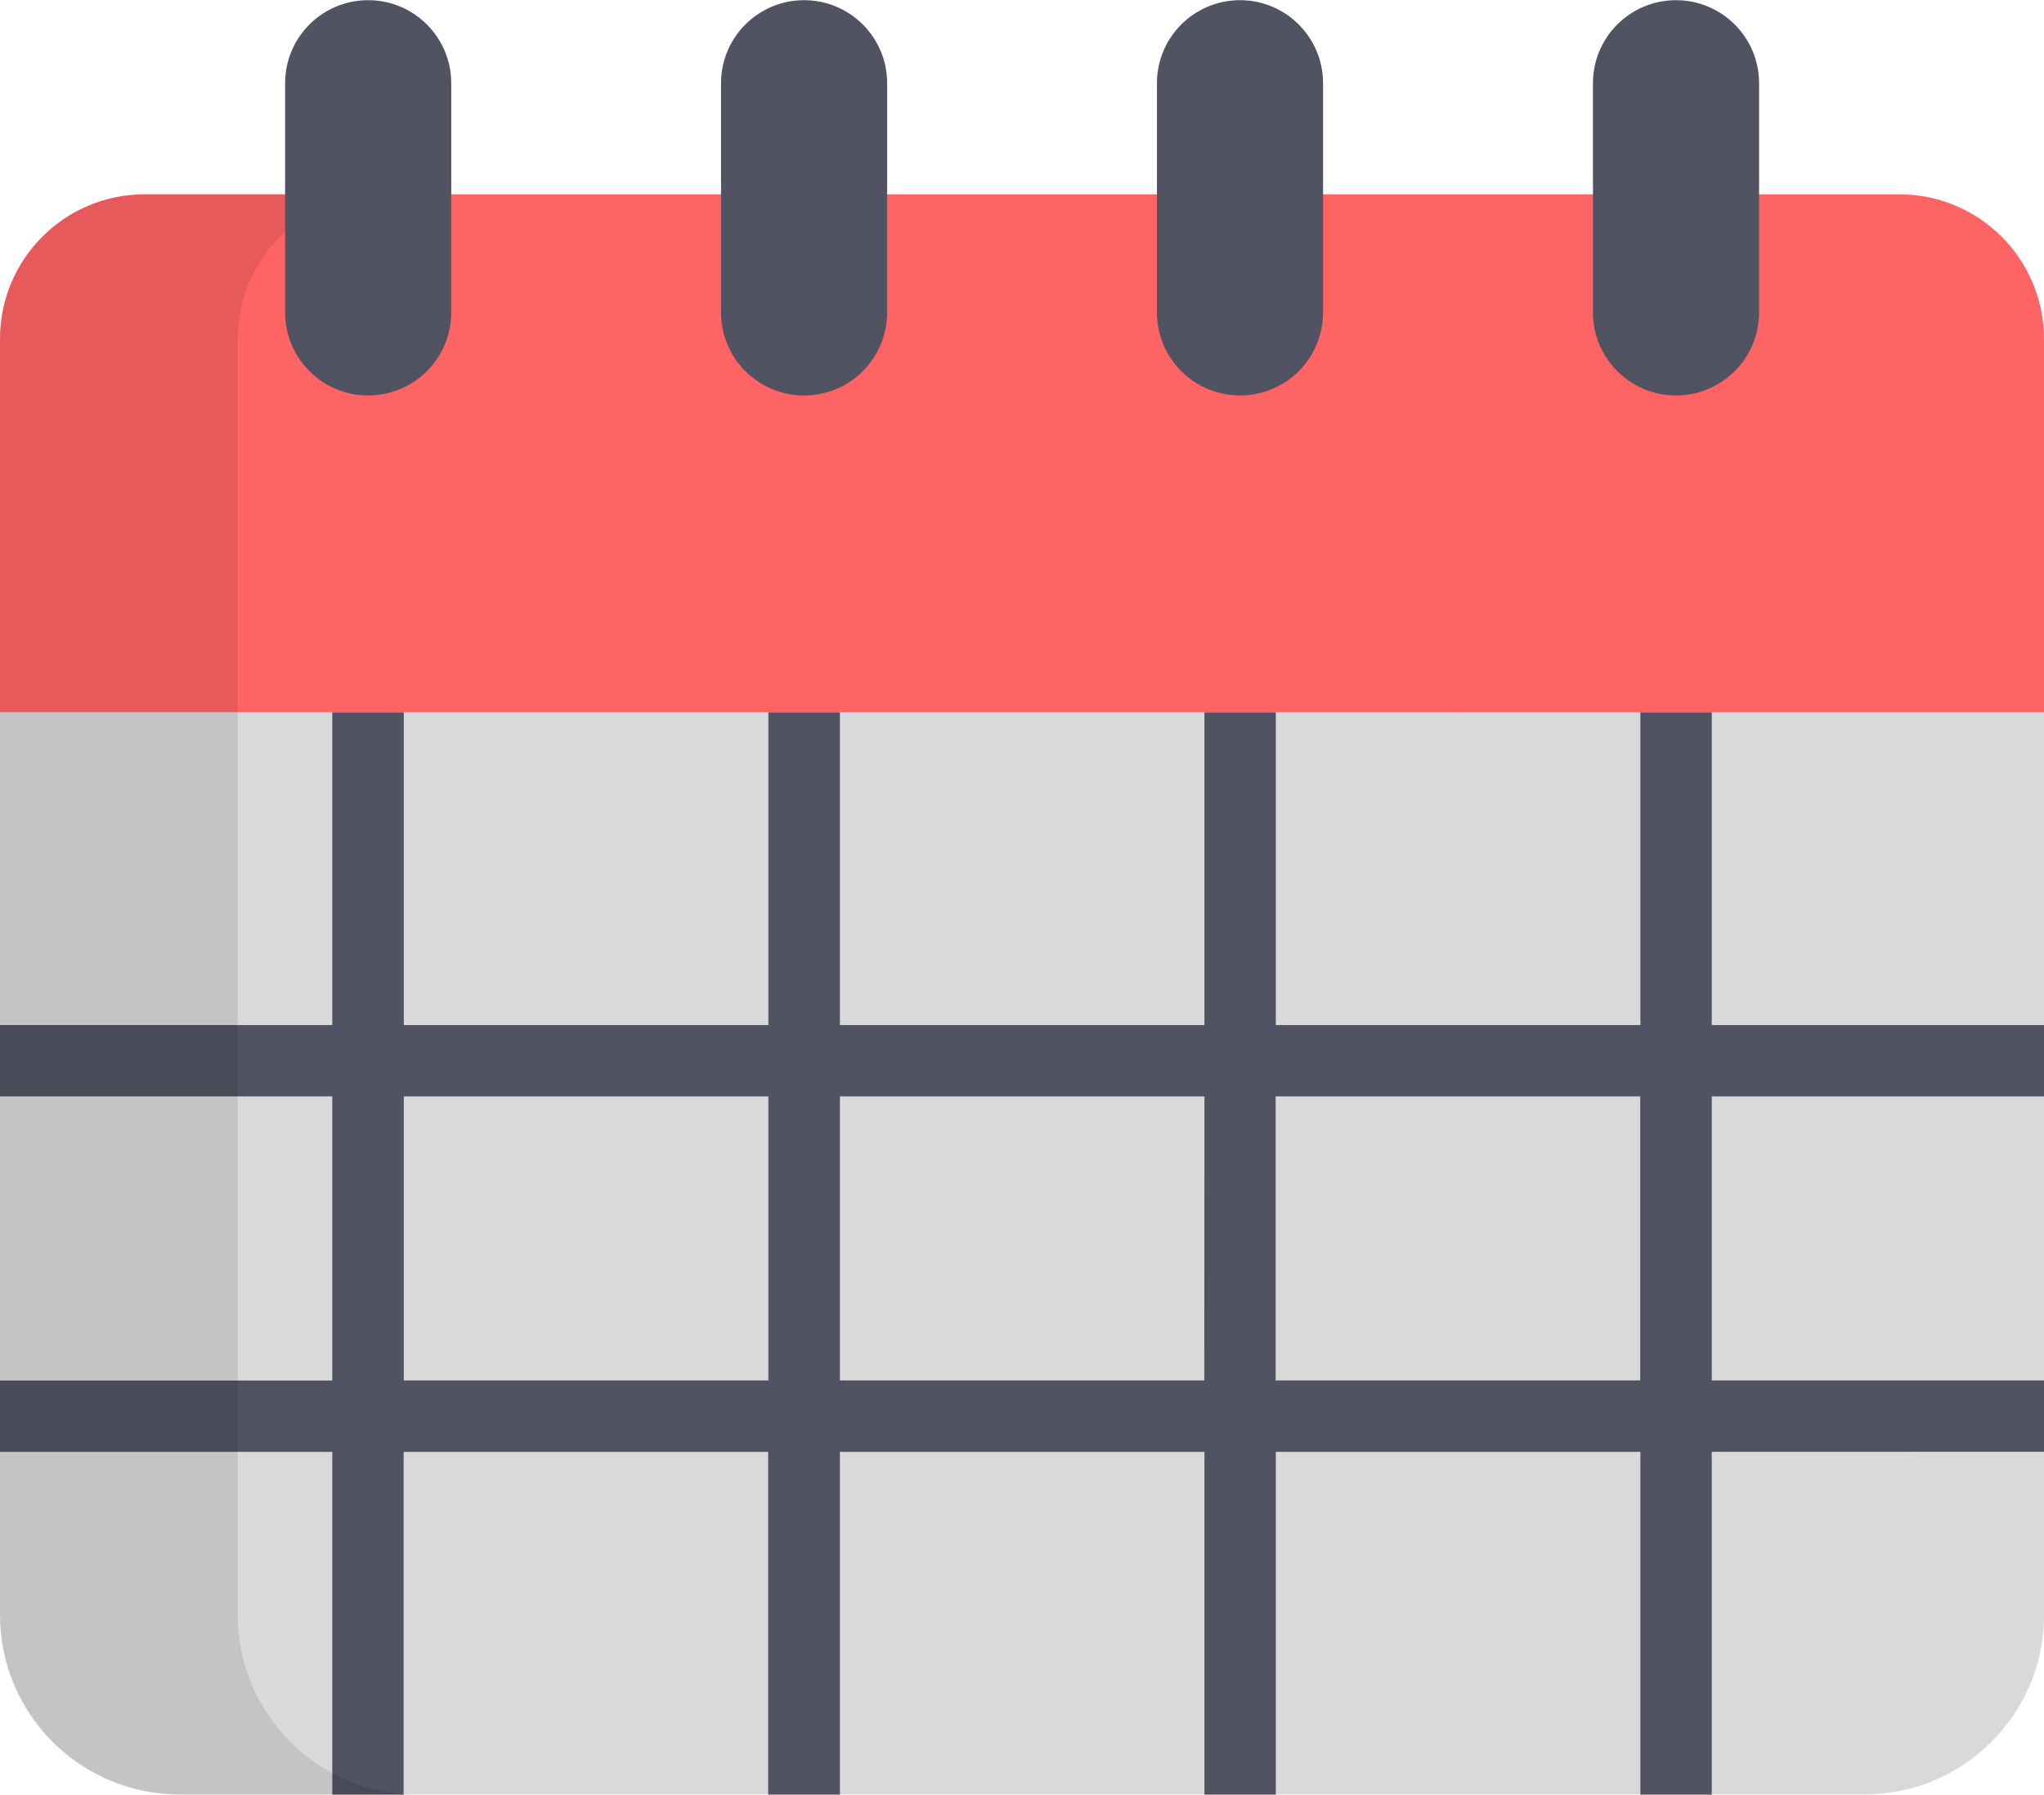
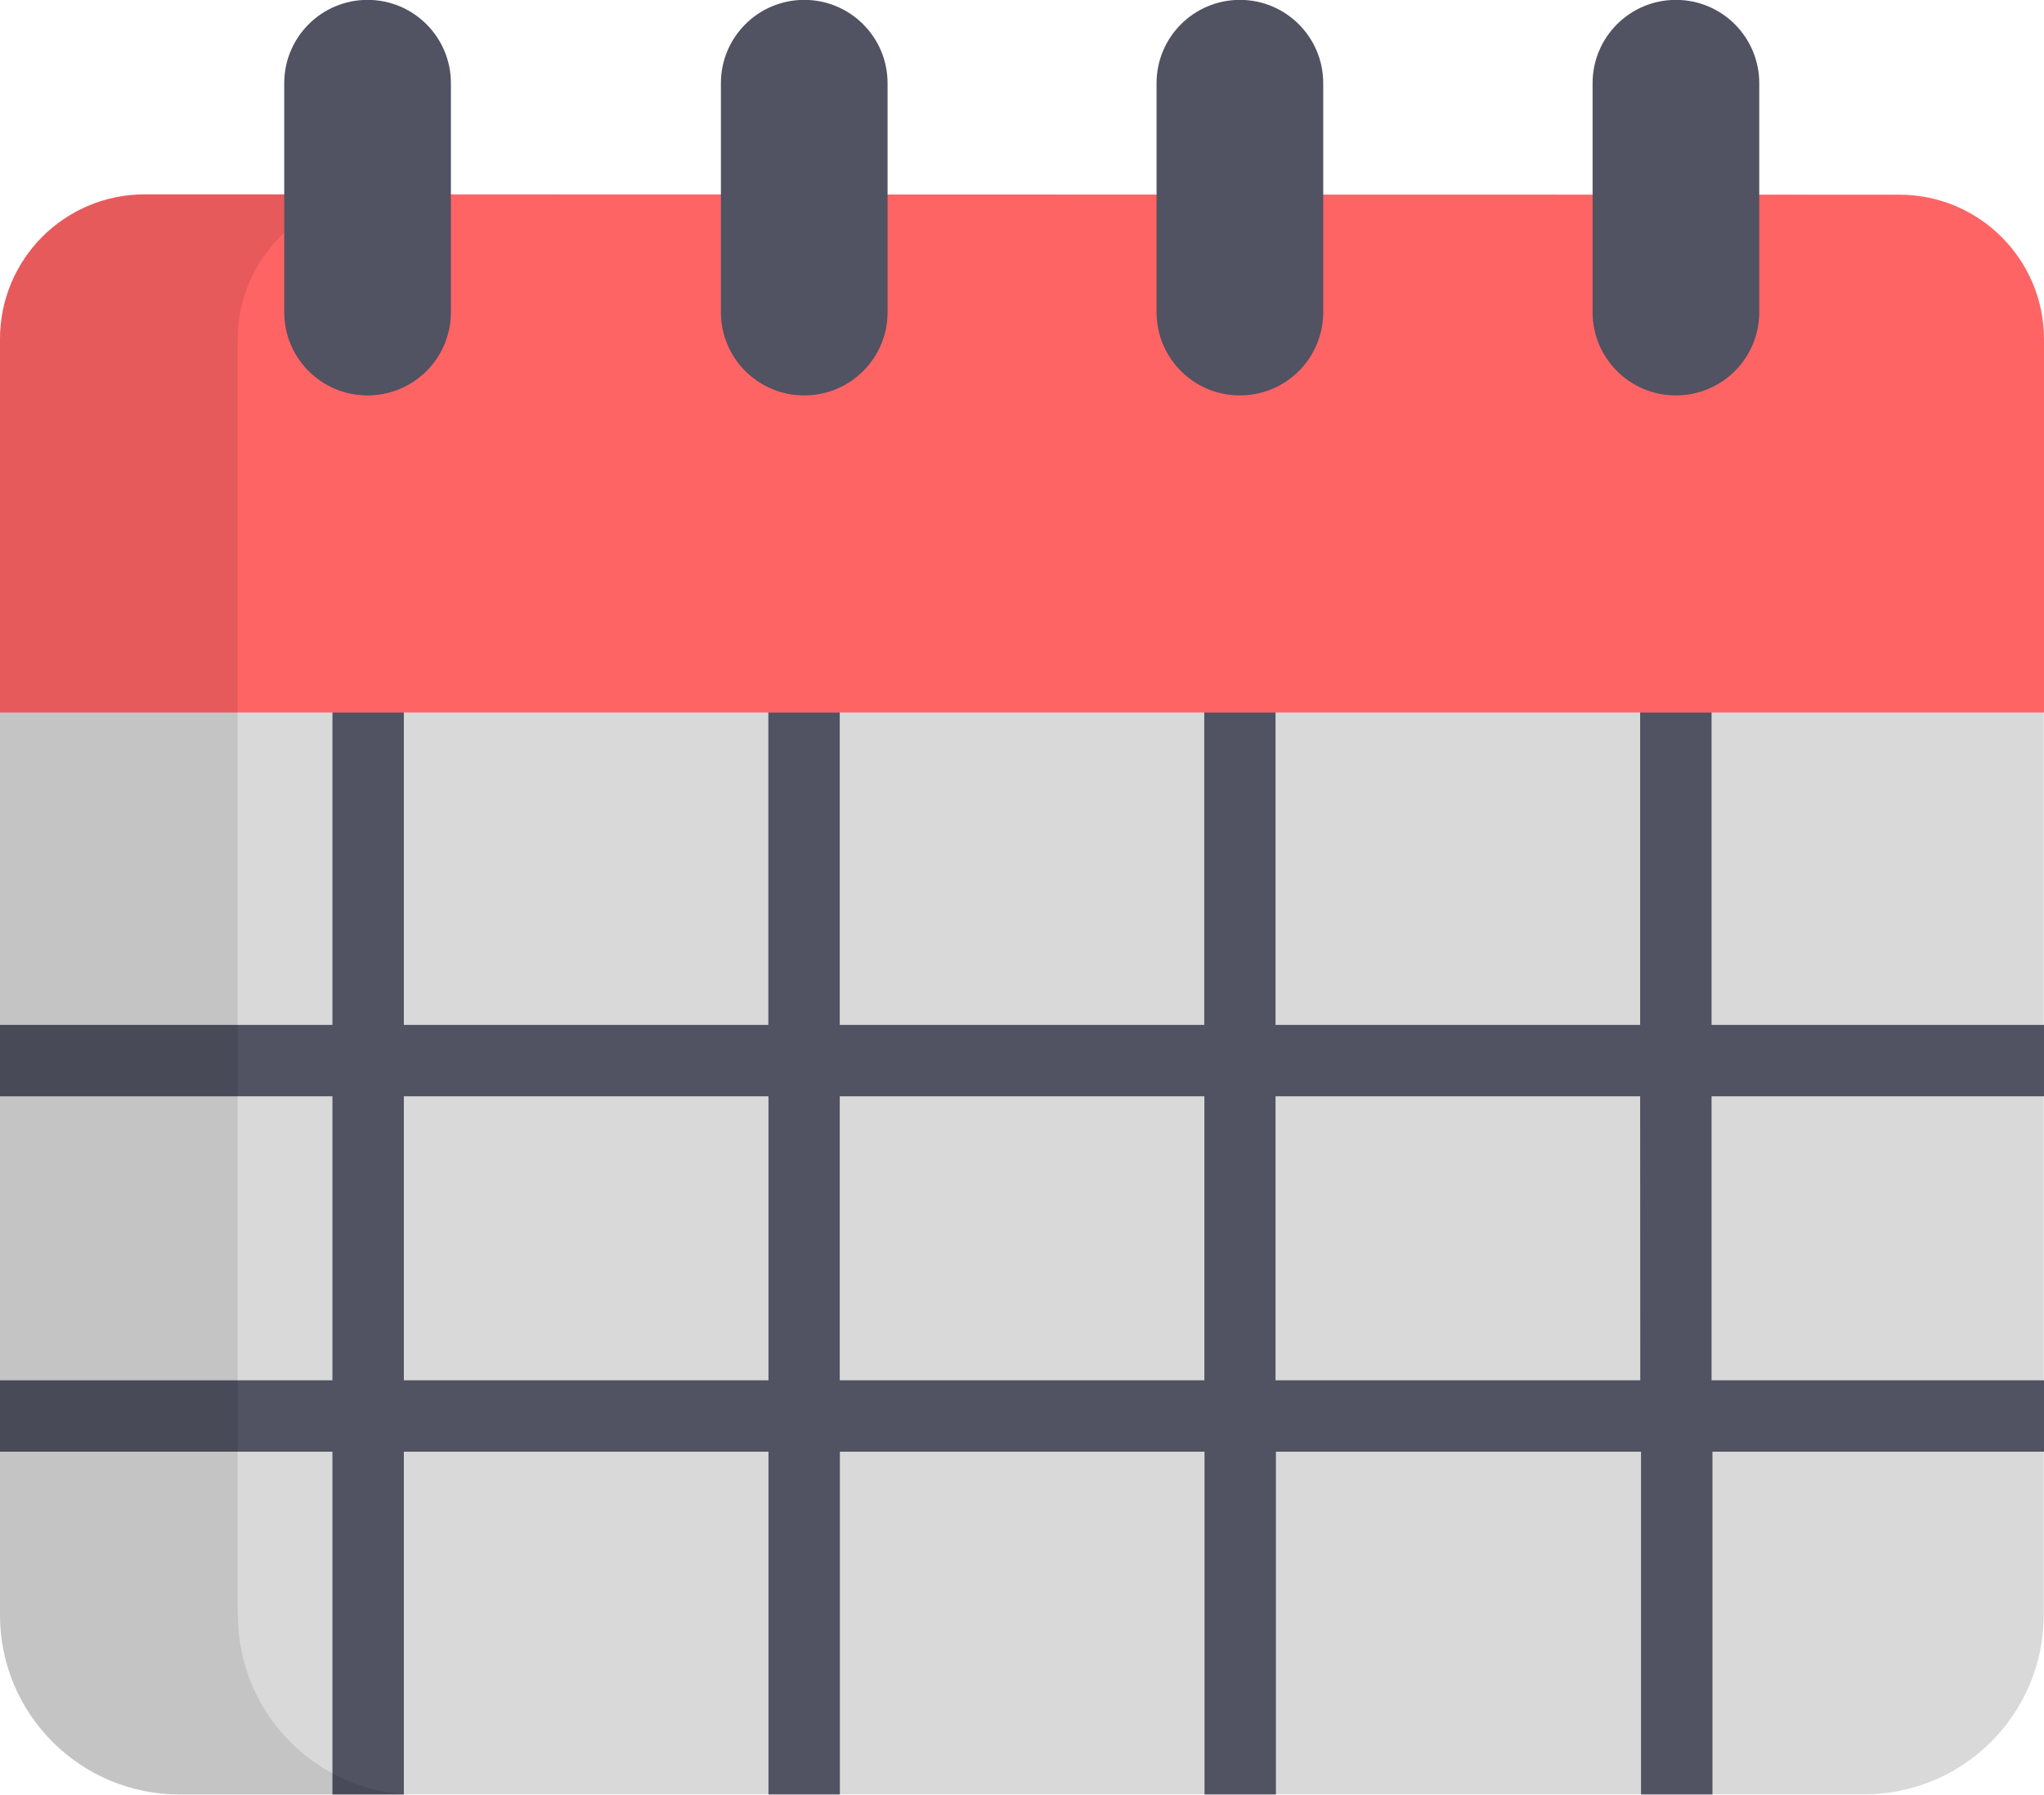
- <svg xmlns="http://www.w3.org/2000/svg" width="22.146" height="19.449" viewBox="0 0 22.146 19.449">
+ <svg xmlns="http://www.w3.org/2000/svg" width="15.943" height="14" viewBox="0 0 15.943 14">
  <defs>
    <style>
-             .cls-1{fill:#d9d9d9}.cls-2{fill:#515262}.cls-3{fill:#ff6465}.cls-4{opacity:.1}
+             .prefix__cls-2{fill:#515262}
        </style>
  </defs>
-   <g id="calendar_2_" data-name="calendar (2)" transform="translate(0 -31.186)">
-     <path id="Path_2305" d="M0 209.618v9.782a1.947 1.947 0 0 0 1.947 1.947H20.2a1.947 1.947 0 0 0 1.947-1.947v-9.784z" class="cls-1" data-name="Path 2305" transform="translate(0 -170.714)" />
-     <path id="Path_2306" d="M22.146 217.631v-.773h-3.6v-3.078h3.6v-.773h-3.6v-3.391h-.773v3.391h-3.95v-3.391h-.773v3.391H9.1v-3.391h-.775v3.391h-3.95v-3.391H3.6v3.391H0v.773h3.6v3.079H0v.773h3.6v3.715h.773v-3.715h3.95v3.715H9.1v-3.715h3.95v3.715h.773v-3.715h3.95v3.715h.773v-3.715zm-13.821-.773h-3.95v-3.078h3.95zm4.723 0H9.1v-3.078h3.95zm4.723 0h-3.95v-3.078h3.95z" class="cls-2" data-name="Path 2306" transform="translate(0 -170.712)" />
-     <path id="Path_2307" d="M1.567 79.869A1.567 1.567 0 0 0 0 81.436v4.046h22.146v-4.046a1.567 1.567 0 0 0-1.567-1.567z" class="cls-3" data-name="Path 2307" transform="translate(0 -46.577)" />
-     <path id="Path_2308" d="M2.576 95.265V81.436a1.567 1.567 0 0 1 1.567-1.567H1.567A1.567 1.567 0 0 0 0 81.436v13.829a1.947 1.947 0 0 0 1.947 1.947h2.576a1.947 1.947 0 0 1-1.947-1.947z" class="cls-4" data-name="Path 2308" transform="translate(0 -46.577)" />
-     <g id="Group_1435" data-name="Group 1435" transform="translate(3.087 31.186)">
-       <path id="Path_2309" d="M72.265 35.472a.9.9 0 0 1-.9-.9v-2.484a.9.9 0 1 1 1.8 0v2.483a.9.9 0 0 1-.9.901z" class="cls-2" data-name="Path 2309" transform="translate(-71.363 -31.186)" />
-       <path id="Path_2310" d="M181.459 35.472a.9.9 0 0 1-.9-.9v-2.484a.9.9 0 0 1 1.8 0v2.483a.9.9 0 0 1-.9.901z" class="cls-2" data-name="Path 2310" transform="translate(-175.834 -31.186)" />
-       <path id="Path_2311" d="M290.653 35.472a.9.9 0 0 1-.9-.9v-2.484a.9.9 0 0 1 1.8 0v2.483a.9.9 0 0 1-.9.901z" class="cls-2" data-name="Path 2311" transform="translate(-280.305 -31.186)" />
-       <path id="Path_2312" d="M399.847 35.472a.9.9 0 0 1-.9-.9v-2.484a.9.9 0 1 1 1.8 0v2.483a.9.9 0 0 1-.9.901z" class="cls-2" data-name="Path 2312" transform="translate(-384.775 -31.186)" />
+   <g id="prefix__calendar_2_" data-name="calendar (2)" transform="translate(0 -31.186)">
+     <path id="prefix__Path_2305" d="M0 209.618v7.043a1.4 1.4 0 0 0 1.4 1.4h13.141a1.4 1.4 0 0 0 1.4-1.4v-7.043z" data-name="Path 2305" transform="translate(0 -172.876)" style="fill:#d9d9d9" />
+     <path id="prefix__Path_2306" d="M15.943 215.386v-.557H13.35v-2.216h2.593v-.557H13.35v-2.441h-.557v2.441H9.949v-2.441h-.556v2.441H6.55v-2.441h-.557v2.441H3.15v-2.441h-.557v2.441H0v.557h2.593v2.216H0v.557h2.593v2.674h.557v-2.674h2.844v2.674h.557v-2.674h2.844v2.674h.557v-2.674H12.8v2.674h.557v-2.674zm-9.949-.557H3.15v-2.216h2.844zm3.4 0H6.55v-2.216h2.844zm3.4 0H9.949v-2.216h2.844z" class="prefix__cls-2" data-name="Path 2306" transform="translate(0 -172.874)" />
+     <path id="prefix__Path_2307" d="M1.128 79.869A1.128 1.128 0 0 0 0 81v2.912h15.943V81a1.128 1.128 0 0 0-1.128-1.128z" data-name="Path 2307" transform="translate(0 -47.167)" style="fill:#ff6465" />
+     <path id="prefix__Path_2308" d="M1.854 90.952V81a1.128 1.128 0 0 1 1.128-1.128H1.128A1.128 1.128 0 0 0 0 81v9.955a1.4 1.4 0 0 0 1.4 1.4h1.856a1.4 1.4 0 0 1-1.4-1.4z" data-name="Path 2308" transform="translate(0 -47.167)" style="opacity:.1" />
+     <g id="prefix__Group_1435" data-name="Group 1435" transform="translate(2.217 31.186)">
+       <path id="prefix__Path_2309" d="M72.007 34.271a.649.649 0 0 1-.649-.649v-1.787a.649.649 0 0 1 1.3 0v1.787a.649.649 0 0 1-.651.649z" class="prefix__cls-2" data-name="Path 2309" transform="translate(-71.358 -31.186)" />
+       <path id="prefix__Path_2310" d="M181.207 34.271a.649.649 0 0 1-.649-.649v-1.787a.649.649 0 0 1 1.3 0v1.787a.649.649 0 0 1-.649.649z" class="prefix__cls-2" data-name="Path 2310" transform="translate(-177.152 -31.186)" />
+       <path id="prefix__Path_2311" d="M290.4 34.271a.649.649 0 0 1-.649-.649v-1.787a.649.649 0 1 1 1.3 0v1.787a.649.649 0 0 1-.651.649z" class="prefix__cls-2" data-name="Path 2311" transform="translate(-282.947 -31.186)" />
+       <path id="prefix__Path_2312" d="M399.594 34.271a.649.649 0 0 1-.649-.649v-1.787a.649.649 0 1 1 1.3 0v1.787a.649.649 0 0 1-.651.649z" class="prefix__cls-2" data-name="Path 2312" transform="translate(-388.74 -31.186)" />
    </g>
  </g>
</svg>
